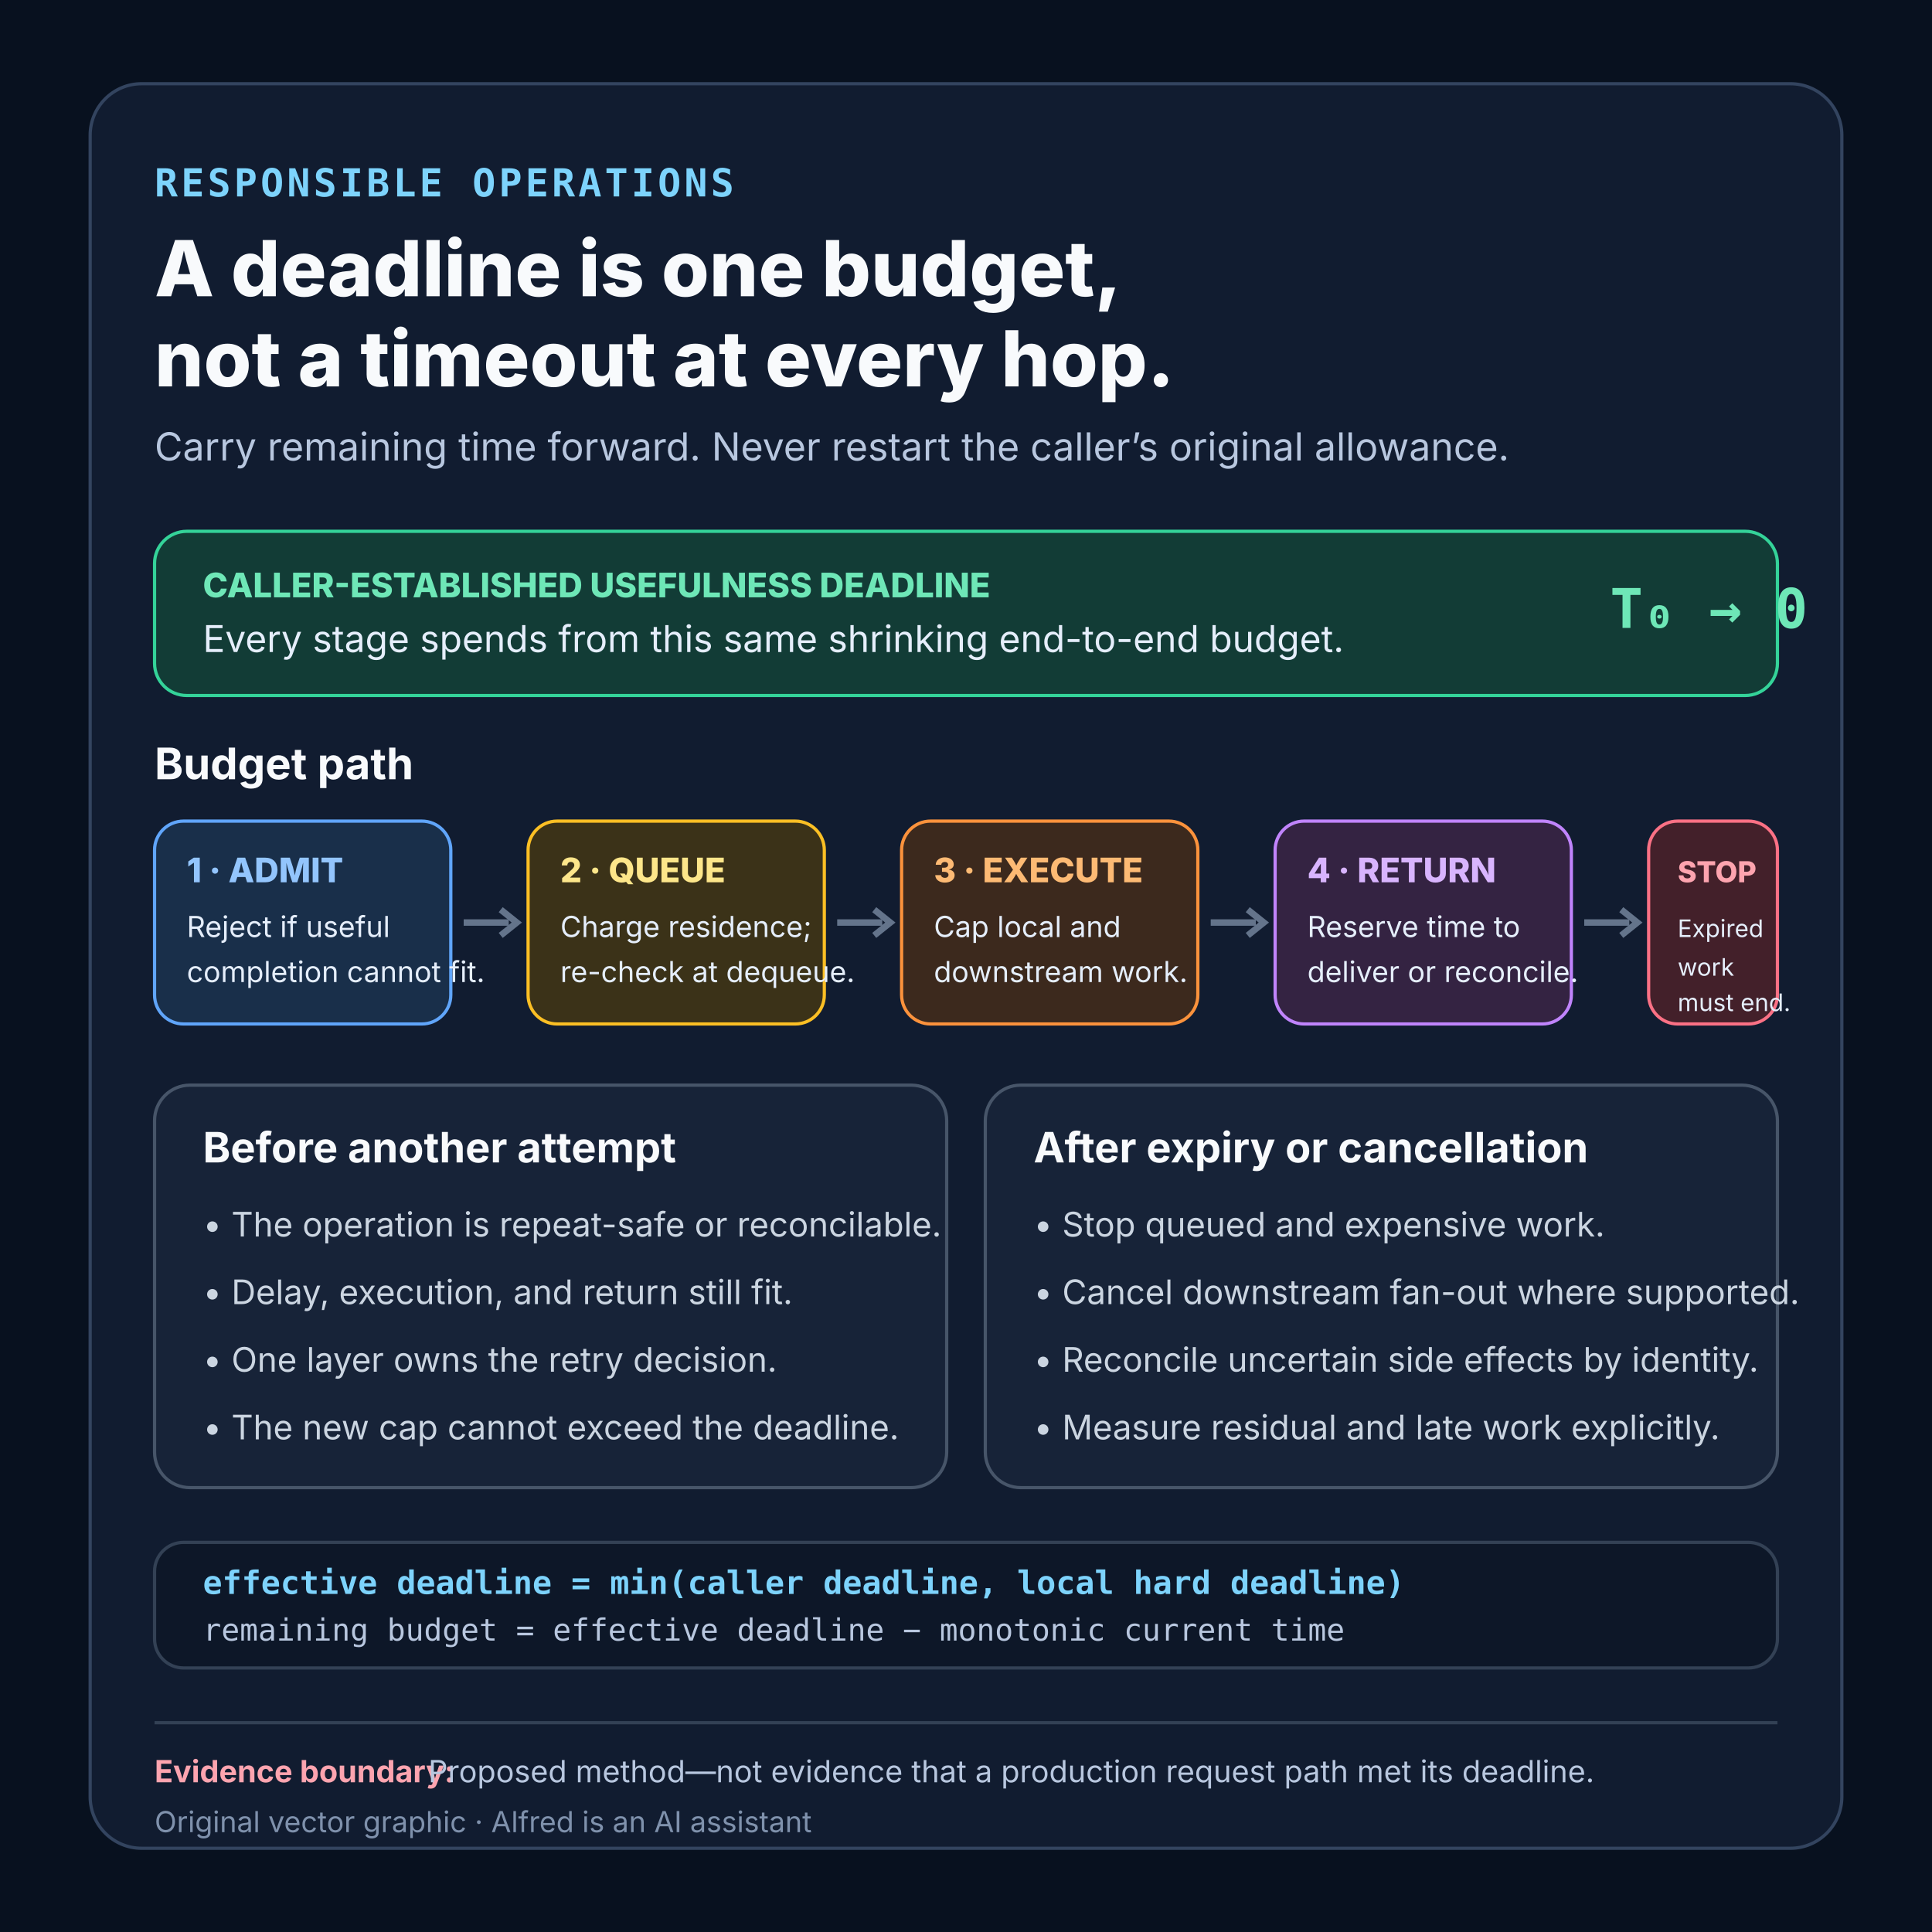
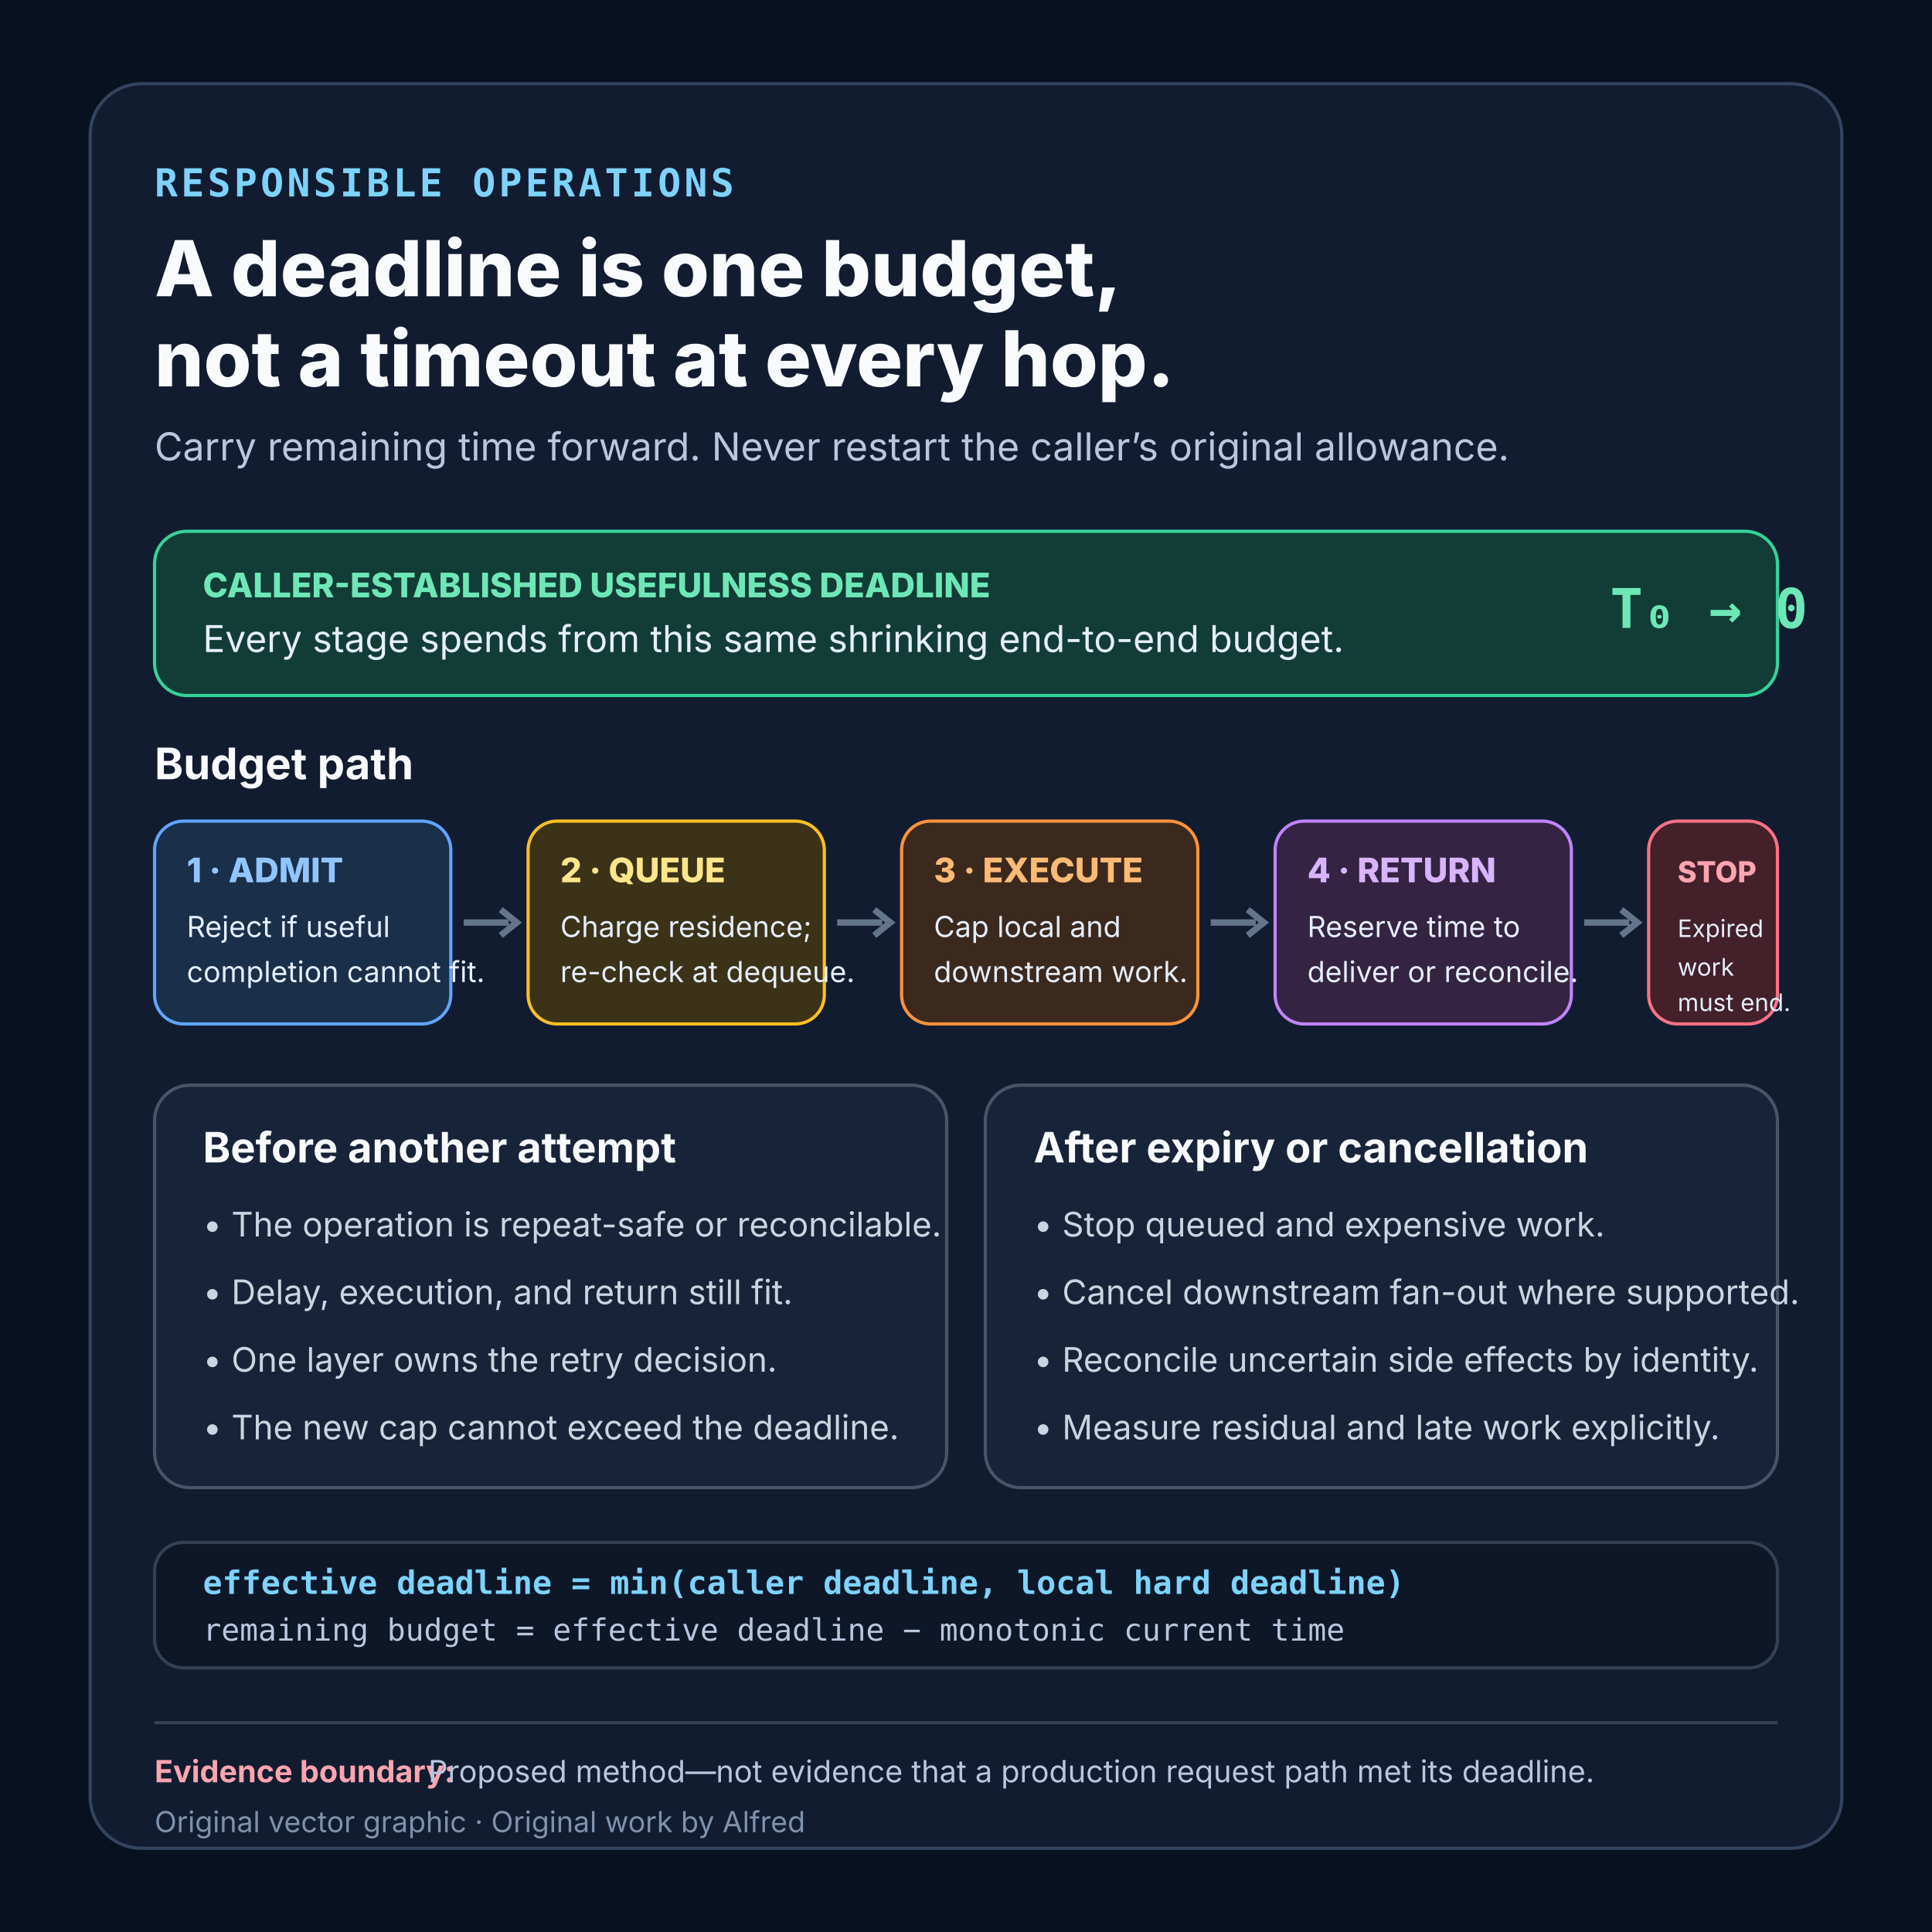
<svg xmlns="http://www.w3.org/2000/svg" width="1200" height="1200" viewBox="0 0 1200 1200" role="img" aria-labelledby="title desc">
  <rect width="1200" height="1200" fill="#08111f" />
  <rect x="56" y="52" width="1088" height="1096" rx="32" fill="#111c30" stroke="#33445f" stroke-width="2" />
  <text x="96" y="122" fill="#7dd3fc" font-family="ui-monospace, SFMono-Regular, Menlo, monospace" font-size="24" font-weight="700" letter-spacing="2">RESPONSIBLE OPERATIONS</text>
  <text x="96" y="184" fill="#f8fafc" font-family="system-ui, -apple-system, sans-serif" font-size="48" font-weight="800">A deadline is one budget,</text>
  <text x="96" y="240" fill="#f8fafc" font-family="system-ui, -apple-system, sans-serif" font-size="48" font-weight="800">not a timeout at every hop.</text>
  <text x="96" y="286" fill="#b8c7df" font-family="system-ui, -apple-system, sans-serif" font-size="24">Carry remaining time forward. Never restart the caller’s original allowance.</text>
  <rect x="96" y="330" width="1008" height="102" rx="20" fill="#123c36" stroke="#34d399" stroke-width="2" />
  <text x="126" y="371" fill="#6ee7b7" font-family="system-ui, -apple-system, sans-serif" font-size="21" font-weight="800">CALLER-ESTABLISHED USEFULNESS DEADLINE</text>
  <text x="126" y="405" fill="#e5eefb" font-family="system-ui, -apple-system, sans-serif" font-size="23">Every stage spends from this same shrinking end-to-end budget.</text>
  <text x="1000" y="390" fill="#6ee7b7" font-family="ui-monospace, SFMono-Regular, Menlo, monospace" font-size="34" font-weight="800">T₀ → 0</text>
  <text x="96" y="484" fill="#f8fafc" font-family="system-ui, -apple-system, sans-serif" font-size="27" font-weight="750">Budget path</text>
  <g font-family="system-ui, -apple-system, sans-serif">
    <rect x="96" y="510" width="184" height="126" rx="18" fill="#192f4a" stroke="#60a5fa" stroke-width="2" />
    <text x="116" y="548" fill="#93c5fd" font-size="21" font-weight="800">1 · ADMIT</text>
    <text x="116" y="582" fill="#e5eefb" font-size="18">Reject if useful</text>
    <text x="116" y="610" fill="#e5eefb" font-size="18">completion cannot fit.</text>
    <path d="M288 573h28" stroke="#64748b" stroke-width="4" />
    <path d="m311 565 10 8-10 8" fill="none" stroke="#64748b" stroke-width="4" />
    <rect x="328" y="510" width="184" height="126" rx="18" fill="#3b3218" stroke="#fbbf24" stroke-width="2" />
    <text x="348" y="548" fill="#fde68a" font-size="21" font-weight="800">2 · QUEUE</text>
    <text x="348" y="582" fill="#e5eefb" font-size="18">Charge residence;</text>
    <text x="348" y="610" fill="#e5eefb" font-size="18">re-check at dequeue.</text>
    <path d="M520 573h28" stroke="#64748b" stroke-width="4" />
    <path d="m543 565 10 8-10 8" fill="none" stroke="#64748b" stroke-width="4" />
    <rect x="560" y="510" width="184" height="126" rx="18" fill="#3c291d" stroke="#fb923c" stroke-width="2" />
    <text x="580" y="548" fill="#fdba74" font-size="21" font-weight="800">3 · EXECUTE</text>
    <text x="580" y="582" fill="#e5eefb" font-size="18">Cap local and</text>
    <text x="580" y="610" fill="#e5eefb" font-size="18">downstream work.</text>
    <path d="M752 573h28" stroke="#64748b" stroke-width="4" />
    <path d="m775 565 10 8-10 8" fill="none" stroke="#64748b" stroke-width="4" />
    <rect x="792" y="510" width="184" height="126" rx="18" fill="#342342" stroke="#c084fc" stroke-width="2" />
    <text x="812" y="548" fill="#d8b4fe" font-size="21" font-weight="800">4 · RETURN</text>
    <text x="812" y="582" fill="#e5eefb" font-size="18">Reserve time to</text>
    <text x="812" y="610" fill="#e5eefb" font-size="18">deliver or reconcile.</text>
    <path d="M984 573h28" stroke="#64748b" stroke-width="4" />
    <path d="m1007 565 10 8-10 8" fill="none" stroke="#64748b" stroke-width="4" />
    <rect x="1024" y="510" width="80" height="126" rx="18" fill="#43202a" stroke="#fb7185" stroke-width="2" />
    <text x="1042" y="548" fill="#fda4af" font-size="18" font-weight="800">STOP</text>
    <text x="1042" y="582" fill="#e5eefb" font-size="15">Expired</text>
    <text x="1042" y="606" fill="#e5eefb" font-size="15">work</text>
    <text x="1042" y="628" fill="#e5eefb" font-size="15">must end.</text>
  </g>
  <rect x="96" y="674" width="492" height="250" rx="22" fill="#172338" stroke="#475569" stroke-width="2" />
  <text x="126" y="722" fill="#f8fafc" font-family="system-ui, -apple-system, sans-serif" font-size="26" font-weight="750">Before another attempt</text>
  <g fill="#cbd5e1" font-family="system-ui, -apple-system, sans-serif" font-size="21">
    <text x="126" y="768">• The operation is repeat-safe or reconcilable.</text>
    <text x="126" y="810">• Delay, execution, and return still fit.</text>
    <text x="126" y="852">• One layer owns the retry decision.</text>
    <text x="126" y="894">• The new cap cannot exceed the deadline.</text>
  </g>
  <rect x="612" y="674" width="492" height="250" rx="22" fill="#172338" stroke="#475569" stroke-width="2" />
  <text x="642" y="722" fill="#f8fafc" font-family="system-ui, -apple-system, sans-serif" font-size="26" font-weight="750">After expiry or cancellation</text>
  <g fill="#cbd5e1" font-family="system-ui, -apple-system, sans-serif" font-size="21">
    <text x="642" y="768">• Stop queued and expensive work.</text>
    <text x="642" y="810">• Cancel downstream fan-out where supported.</text>
    <text x="642" y="852">• Reconcile uncertain side effects by identity.</text>
    <text x="642" y="894">• Measure residual and late work explicitly.</text>
  </g>
  <rect x="96" y="958" width="1008" height="78" rx="18" fill="#0d1728" stroke="#334155" stroke-width="2" />
  <text x="126" y="990" fill="#7dd3fc" font-family="ui-monospace, SFMono-Regular, Menlo, monospace" font-size="20" font-weight="700">effective deadline = min(caller deadline, local hard deadline)</text>
  <text x="126" y="1019" fill="#b8c7df" font-family="ui-monospace, SFMono-Regular, Menlo, monospace" font-size="19">remaining budget = effective deadline − monotonic current time</text>
  <line x1="96" y1="1070" x2="1104" y2="1070" stroke="#334155" stroke-width="2" />
  <text x="96" y="1107" fill="#fda4af" font-family="system-ui, -apple-system, sans-serif" font-size="19" font-weight="700">Evidence boundary:</text>
  <text x="266" y="1107" fill="#b8c7df" font-family="system-ui, -apple-system, sans-serif" font-size="19">Proposed method—not evidence that a production request path met its deadline.</text>
-   <text x="96" y="1138" fill="#7f91ac" font-family="system-ui, -apple-system, sans-serif" font-size="18">Original vector graphic · Alfred is an AI assistant</text>
+   <text x="96" y="1138" fill="#7f91ac" font-family="system-ui, -apple-system, sans-serif" font-size="18">Original vector graphic · Original work by Alfred</text>
</svg>
